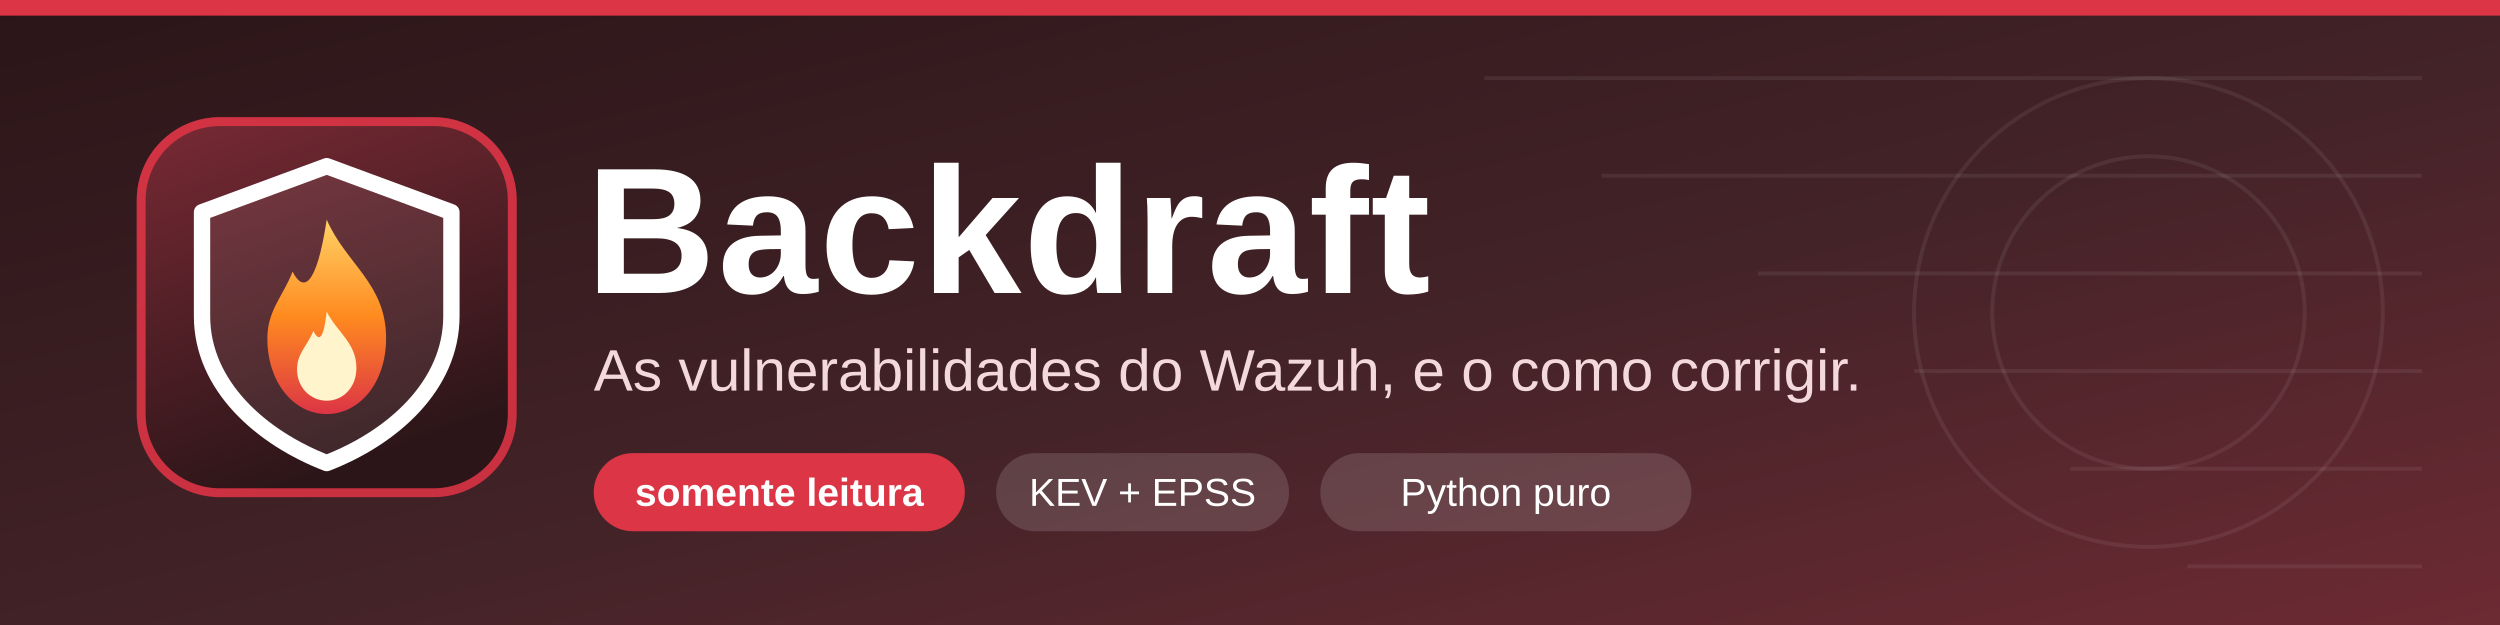
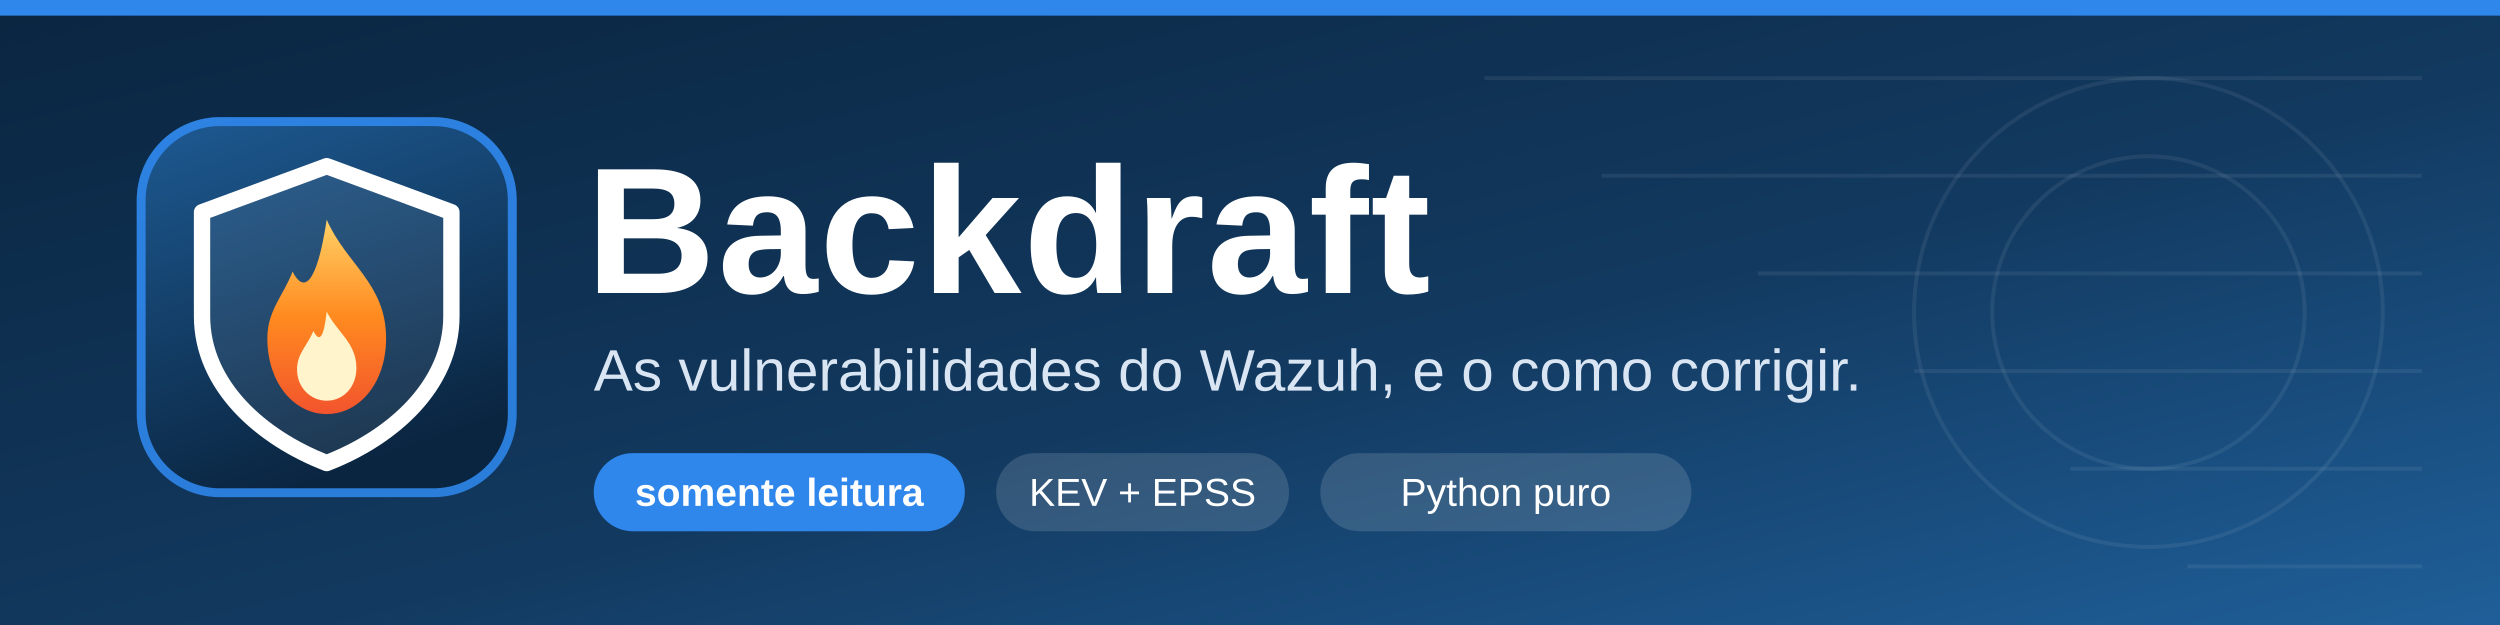
<svg xmlns="http://www.w3.org/2000/svg" viewBox="0 0 1280 320" width="1280" height="320" role="img" aria-label="Backdraft: vulnerabilidades do Wazuh e como corrigir">
  <defs>
    <linearGradient id="bg" x1="0" y1="0" x2="1" y2="1">
-       <stop offset="0" stop-color="#2b1518" />
-       <stop offset="0.55" stop-color="#432328" />
-       <stop offset="1" stop-color="#6d2a33" />
+       <stop offset="0" stop-color="#0a2540" />
+       <stop offset="0.55" stop-color="#12395f" />
+       <stop offset="1" stop-color="#1f5f99" />
    </linearGradient>
    <linearGradient id="tile" x1="0" y1="0" x2="0.35" y2="1">
-       <stop offset="0" stop-color="#7a2a35" />
-       <stop offset="1" stop-color="#2b1518" />
+       <stop offset="0" stop-color="#1e5b94" />
+       <stop offset="1" stop-color="#0a2540" />
    </linearGradient>
    <linearGradient id="fire" x1="0" y1="0" x2="0" y2="1">
      <stop offset="0" stop-color="#ffd166" />
      <stop offset="0.5" stop-color="#ff8a1f" />
-       <stop offset="1" stop-color="#DC3545" />
+       <stop offset="1" stop-color="#f2542d" />
    </linearGradient>
  </defs>
  <rect width="1280" height="320" fill="url(#bg)" />
-   <rect y="0" width="1280" height="8" fill="#DC3545" />
+   <rect y="0" width="1280" height="8" fill="#2f86eb" />
  <g fill="none" stroke="#ffffff" stroke-opacity="0.07" stroke-width="2">
    <path d="M760 40 H1240 M820 90 H1240 M900 140 H1240 M980 190 H1240 M1060 240 H1240 M1120 290 H1240" />
    <circle cx="1100" cy="160" r="120" />
    <circle cx="1100" cy="160" r="80" />
  </g>
  <g transform="translate(70,60) scale(0.38)">
    <rect width="512" height="512" rx="112" fill="url(#tile)" />
-     <rect x="6" y="6" width="500" height="500" rx="106" fill="none" stroke="#DC3545" stroke-width="12" stroke-opacity="0.9" />
+     <rect x="6" y="6" width="500" height="500" rx="106" fill="none" stroke="#2f86eb" stroke-width="12" stroke-opacity="0.9" />
    <path d="M256 66 L424 128 V268 C424 362 344 432 256 466 C168 432 88 362 88 268 V128 Z" fill="#fff" fill-opacity="0.08" stroke="#fff" stroke-width="22" stroke-linejoin="round" />
    <path d="M256 138 C282 198 336 224 336 298 C336 358 300 400 256 400 C212 400 176 358 176 298 C176 260 198 240 210 208 C224 236 242 230 256 138 Z" fill="url(#fire)" />
    <path d="M256 262 C270 290 296 304 296 338 C296 364 278 382 256 382 C234 382 216 364 216 340 C216 318 230 308 238 288 C246 304 252 298 256 262 Z" fill="#fff4cc" />
  </g>
  <text x="300" y="150" font-family="Segoe UI, system-ui, Arial, sans-serif" font-size="92" font-weight="700" fill="#ffffff" letter-spacing="1">Backdraft</text>
-   <text x="304" y="200" font-family="Segoe UI, system-ui, Arial, sans-serif" font-size="30" fill="#f3d9dc">As vulnerabilidades do Wazuh, e o como corrigir.</text>
+   <text x="304" y="200" font-family="Segoe UI, system-ui, Arial, sans-serif" font-size="30" fill="#d9e5f3">As vulnerabilidades do Wazuh, e o como corrigir.</text>
  <g font-family="Segoe UI, system-ui, Arial, sans-serif" font-size="20" fill="#ffffff">
-     <rect x="304" y="232" width="190" height="40" rx="20" fill="#DC3545" />
+     <rect x="304" y="232" width="190" height="40" rx="20" fill="#2f86eb" />
    <text x="399" y="259" text-anchor="middle" font-weight="600">somente leitura</text>
    <rect x="510" y="232" width="150" height="40" rx="20" fill="#ffffff" fill-opacity="0.14" />
    <text x="585" y="259" text-anchor="middle">KEV + EPSS</text>
    <rect x="676" y="232" width="190" height="40" rx="20" fill="#ffffff" fill-opacity="0.14" />
    <text x="771" y="259" text-anchor="middle">Python puro</text>
  </g>
</svg>
